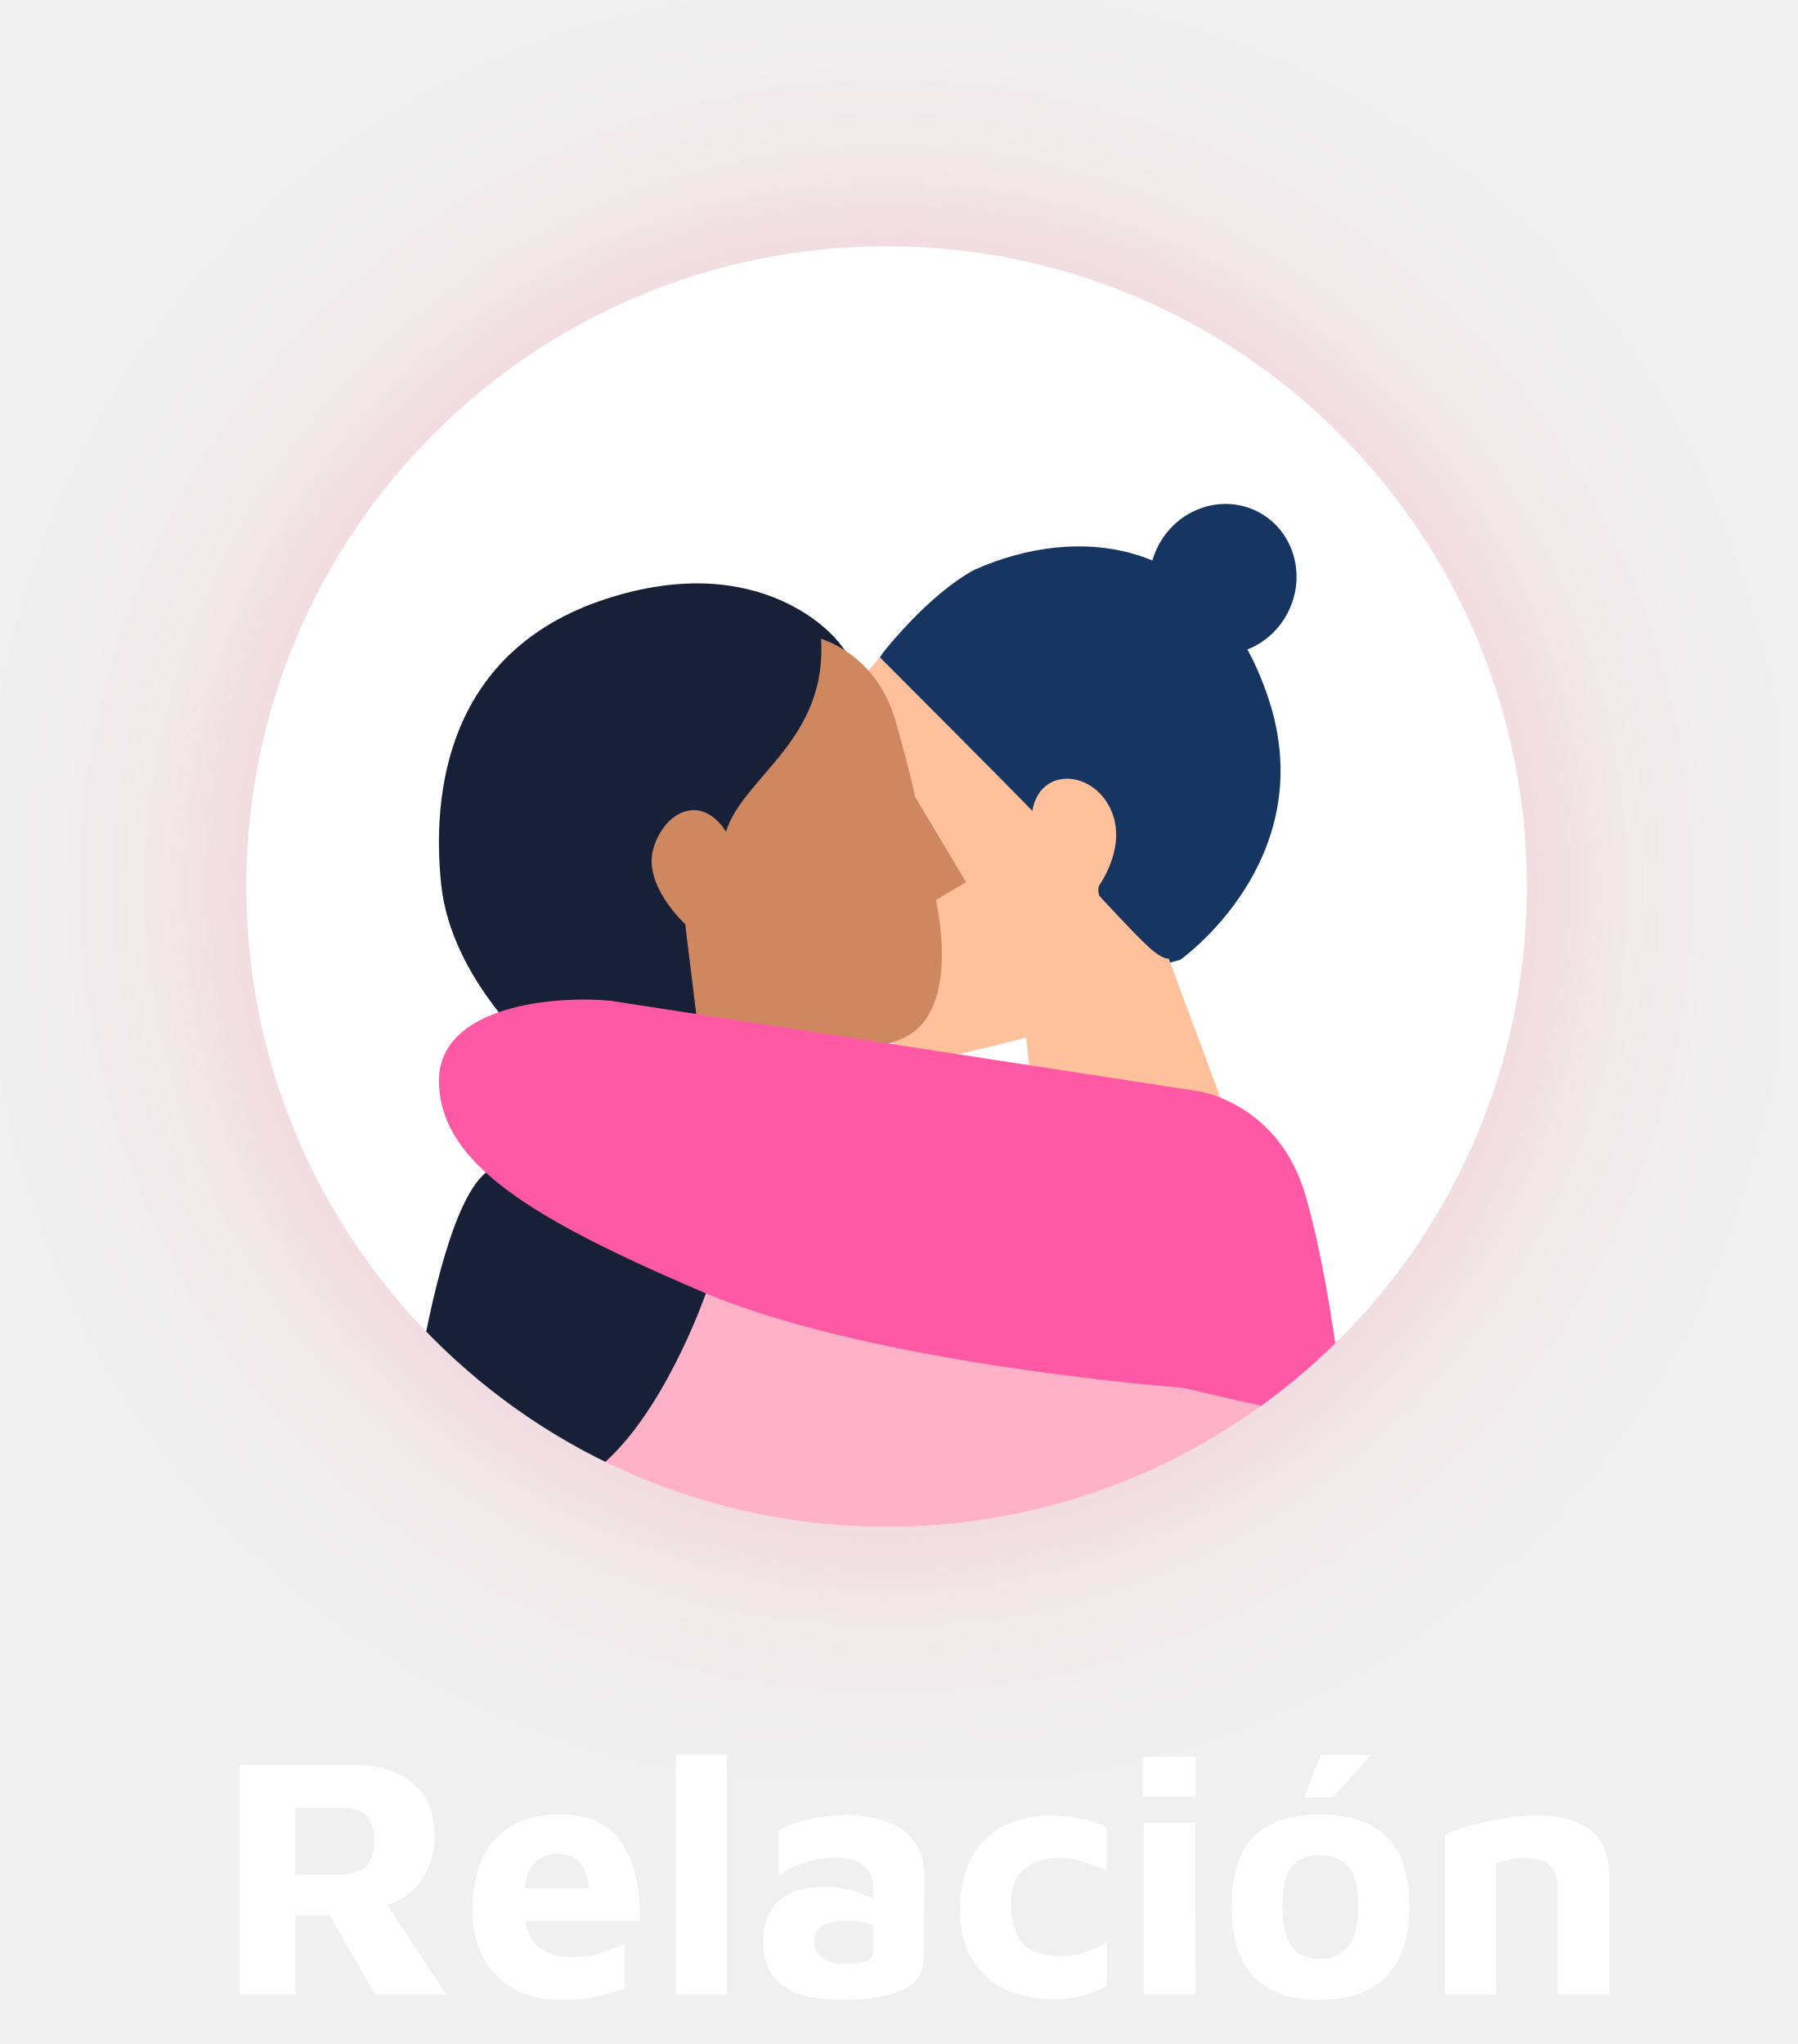
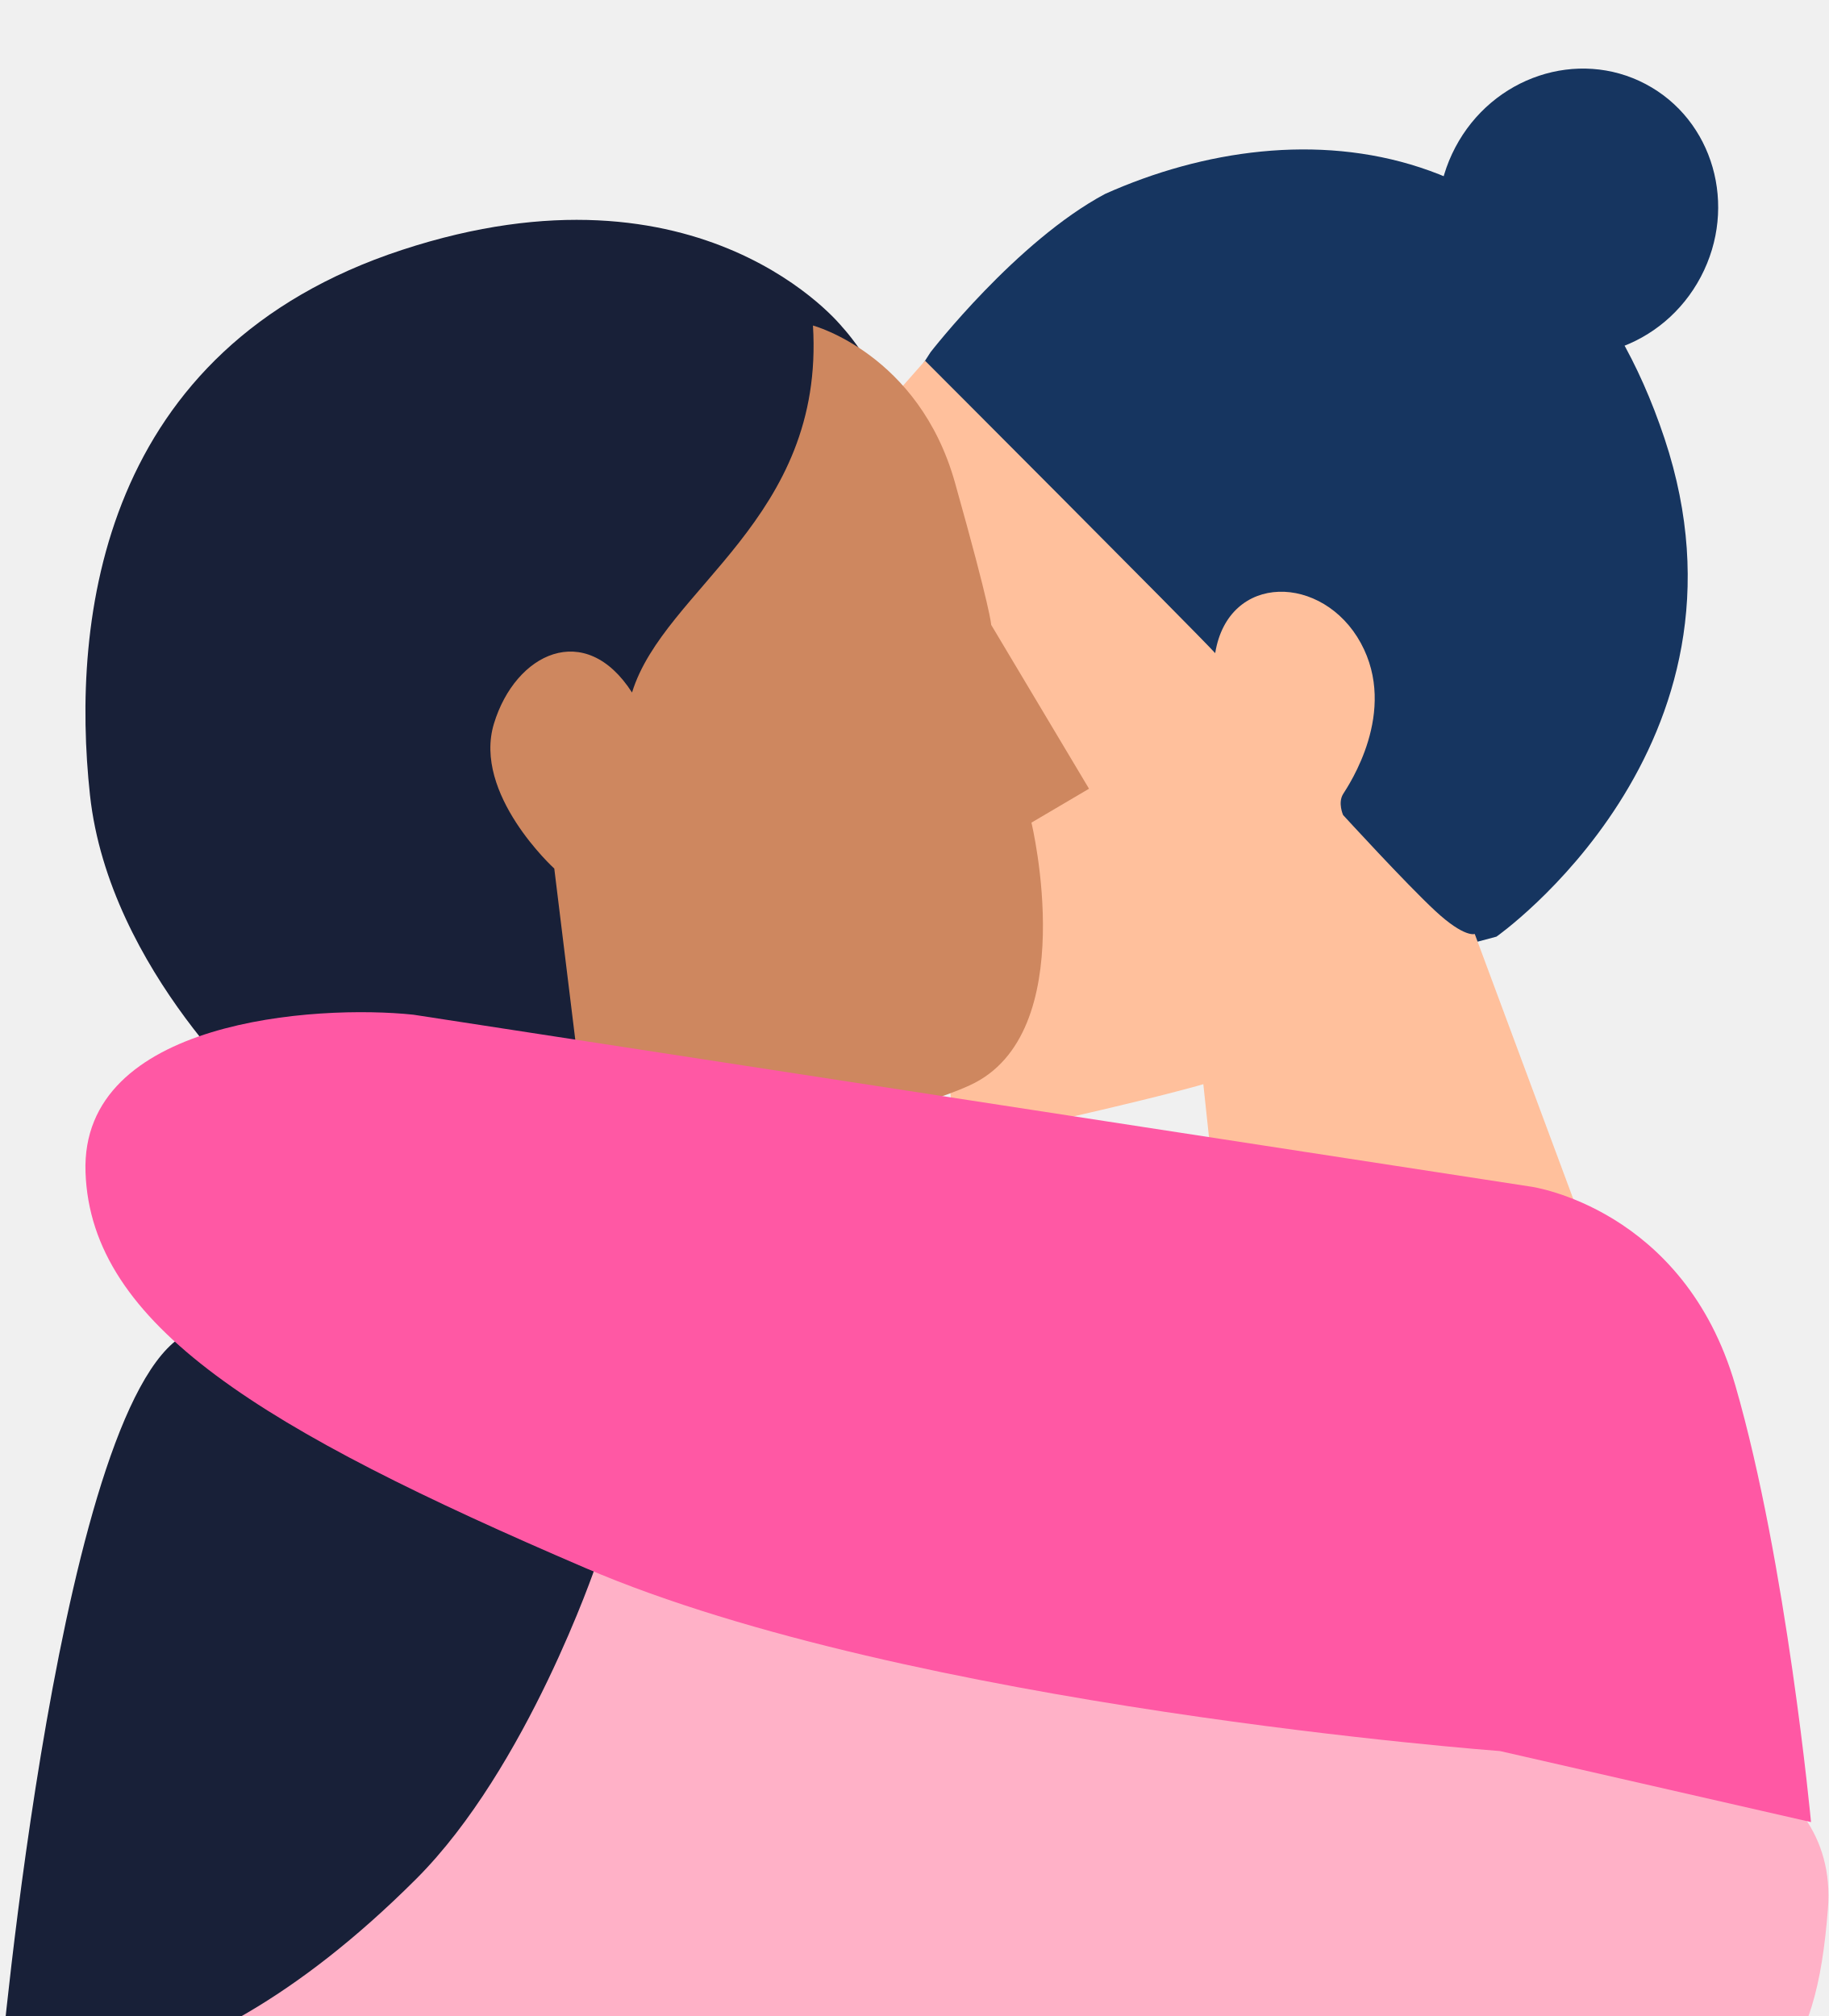
- <svg xmlns="http://www.w3.org/2000/svg" width="73" height="83" viewBox="0 0 73 83" fill="none">
-   <g filter="url(#filter0_d_1618_859)">
-     <circle cx="36" cy="36" r="26" fill="white" />
-   </g>
-   <mask id="mask0_1618_859" style="mask-type:alpha" maskUnits="userSpaceOnUse" x="10" y="10" width="52" height="52">
-     <circle cx="36" cy="36" r="26" fill="white" />
-   </mask>
-   <g mask="url(#mask0_1618_859)">
-     <path d="M25.851 50.353L51.197 55.953C51.197 55.953 55.239 56.539 54.987 59.715C54.735 62.892 53.892 64.48 49.26 64.898C44.629 65.316 18.945 64.313 18.945 64.313L25.851 50.353Z" fill="#FFB1C7" />
-     <path d="M47.917 38.978C47.917 38.978 53.69 34.925 51.501 28.351C49.311 21.778 43.775 21.253 39.568 23.137C37.679 24.146 35.848 26.511 35.848 26.511L33.168 30.66L47.509 39.087L47.917 38.978Z" fill="#163560" />
-     <path d="M49.625 44.762L47.454 38.921C47.454 38.921 47.236 39.007 46.615 38.432C45.992 37.855 44.646 36.385 44.646 36.385C44.646 36.385 44.53 36.125 44.646 35.937C44.763 35.75 45.826 34.185 45.023 32.714C44.219 31.244 42.2 31.2 41.918 32.931C41.462 32.433 35.73 26.694 35.73 26.694L35.094 27.416L36.281 42.442C36.281 42.442 37.005 43.249 39.002 42.788C40.999 42.327 41.665 42.125 41.665 42.125L41.896 44.288L49.74 45.096L49.625 44.762Z" fill="#FFC09C" />
-     <path d="M33.971 25.983C33.971 25.983 38.794 31.087 32.679 38.87C26.563 46.654 21.684 42.653 21.684 42.653C21.684 42.653 18.328 39.718 17.919 35.957C17.511 32.196 18.153 26.439 24.573 24.331C30.994 22.224 33.971 25.983 33.971 25.983Z" fill="#182038" />
-     <path d="M33.339 25.943C33.339 25.943 35.596 26.549 36.368 29.294C37.14 32.039 37.14 32.327 37.14 32.327L39.227 35.823L37.999 36.545C37.999 36.545 39.086 41.053 36.683 42.15C34.283 43.248 28.566 43.593 28.566 43.593L27.822 37.526C27.822 37.526 26.078 35.938 26.535 34.435C26.992 32.932 28.479 32.211 29.48 33.771C30.165 31.547 33.594 30.074 33.339 25.943Z" fill="#CE875F" />
-     <path d="M48.218 26.256C49.664 27.018 51.481 26.413 52.276 24.904C53.071 23.395 52.543 21.554 51.097 20.792C49.651 20.03 47.834 20.636 47.039 22.145C46.244 23.653 46.772 25.494 48.218 26.256Z" fill="#163560" />
-     <path d="M28.711 52.383C28.711 52.383 27.247 56.706 24.879 59.074C19.66 64.293 16 63.218 16 63.218C16 63.218 17.291 48.496 20.07 47.408C22.111 46.713 28.711 52.383 28.711 52.383Z" fill="#182038" />
-     <path d="M24.817 40.643L48.656 44.311C48.656 44.311 51.914 44.763 53.011 48.547C54.107 52.332 54.626 57.864 54.626 57.864L47.993 56.35C47.993 56.35 35.418 55.418 28.496 52.449C21.574 49.481 17.94 47.267 17.824 44.007C17.708 40.746 22.755 40.424 24.817 40.643Z" fill="#FF58A4" />
-   </g>
-   <path d="M9.722 81V71.662H14.271C15.326 71.662 16.152 71.909 16.75 72.404C17.347 72.889 17.645 73.627 17.645 74.616C17.645 75.008 17.571 75.391 17.422 75.764C17.282 76.128 17.067 76.455 16.777 76.744C16.497 77.024 16.148 77.225 15.727 77.346L18.122 81H15.238L13.389 77.78H11.989V81H9.722ZM11.989 76.114H13.893C14.295 76.114 14.612 76.007 14.845 75.792C15.079 75.577 15.195 75.223 15.195 74.728C15.195 74.299 15.093 73.972 14.887 73.748C14.682 73.524 14.383 73.412 13.992 73.412H11.989V76.114ZM22.783 81.21C22.065 81.21 21.435 81.065 20.893 80.776C20.352 80.477 19.932 80.057 19.633 79.516C19.335 78.975 19.185 78.321 19.185 77.556C19.185 76.324 19.489 75.372 20.095 74.7C20.711 74.019 21.584 73.678 22.713 73.678C23.88 73.678 24.72 74.056 25.233 74.812C25.747 75.559 25.999 76.623 25.989 78.004H21.313C21.397 78.48 21.598 78.844 21.915 79.096C22.242 79.348 22.699 79.474 23.287 79.474C23.679 79.474 24.062 79.413 24.435 79.292C24.818 79.161 25.126 79.045 25.359 78.942V80.734C25.023 80.874 24.645 80.986 24.225 81.07C23.815 81.163 23.334 81.21 22.783 81.21ZM22.629 75.274C22.293 75.274 22.004 75.381 21.761 75.596C21.528 75.801 21.374 76.161 21.299 76.674H23.917C23.852 76.17 23.717 75.811 23.511 75.596C23.306 75.381 23.012 75.274 22.629 75.274ZM29.511 81H27.439V71.242H29.511V81ZM34.093 81.21C33.514 81.21 32.991 81.14 32.525 81C32.058 80.851 31.684 80.603 31.404 80.258C31.125 79.903 30.985 79.413 30.985 78.788C30.985 78.135 31.19 77.612 31.601 77.22C32.011 76.819 32.651 76.618 33.519 76.618C33.883 76.618 34.233 76.665 34.569 76.758C34.914 76.851 35.208 76.963 35.45 77.094V76.646C35.45 76.217 35.31 75.909 35.031 75.722C34.76 75.526 34.377 75.428 33.883 75.428C33.462 75.428 33.042 75.503 32.623 75.652C32.203 75.792 31.871 75.965 31.628 76.17V74.322C31.852 74.173 32.221 74.033 32.734 73.902C33.257 73.771 33.831 73.706 34.456 73.706C34.727 73.706 35.035 73.739 35.38 73.804C35.735 73.86 36.076 73.977 36.403 74.154C36.729 74.322 36.995 74.569 37.2 74.896C37.415 75.223 37.523 75.652 37.523 76.184L37.508 79.53C37.499 80.137 37.196 80.571 36.599 80.832C36.001 81.084 35.166 81.21 34.093 81.21ZM33.056 78.83C33.056 79.11 33.169 79.334 33.392 79.502C33.626 79.661 33.883 79.74 34.163 79.74C34.639 79.74 34.97 79.707 35.157 79.642C35.352 79.577 35.45 79.446 35.45 79.25V78.158C35.114 78.046 34.755 77.99 34.373 77.99C33.495 77.99 33.056 78.27 33.056 78.83ZM42.692 81.182C42.02 81.182 41.4 81.051 40.83 80.79C40.27 80.519 39.822 80.118 39.486 79.586C39.15 79.045 38.982 78.368 38.982 77.556C38.982 76.688 39.141 75.974 39.458 75.414C39.776 74.845 40.209 74.42 40.76 74.14C41.32 73.86 41.959 73.72 42.678 73.72C43.061 73.72 43.453 73.762 43.854 73.846C44.265 73.921 44.624 74.028 44.932 74.168V75.96C44.605 75.82 44.283 75.699 43.966 75.596C43.658 75.493 43.341 75.442 43.014 75.442C42.426 75.442 41.95 75.591 41.586 75.89C41.231 76.179 41.054 76.655 41.054 77.318C41.054 78.018 41.208 78.545 41.516 78.9C41.834 79.255 42.365 79.432 43.112 79.432C43.448 79.432 43.779 79.371 44.106 79.25C44.433 79.129 44.713 79.003 44.946 78.872V80.65C44.62 80.818 44.279 80.949 43.924 81.042C43.569 81.135 43.159 81.182 42.692 81.182ZM46.401 72.95V71.34H48.557V72.95H46.401ZM46.444 81V74.014H48.529L48.544 81H46.444ZM53.599 81.21C51.201 81.21 50.006 79.95 50.015 77.43C50.015 76.095 50.319 75.139 50.925 74.56C51.532 73.972 52.423 73.678 53.599 73.678C54.785 73.678 55.685 73.981 56.301 74.588C56.917 75.185 57.225 76.133 57.225 77.43C57.225 78.671 56.913 79.614 56.287 80.258C55.662 80.893 54.766 81.21 53.599 81.21ZM53.599 79.544C54.113 79.544 54.5 79.367 54.761 79.012C55.023 78.648 55.153 78.121 55.153 77.43C55.153 76.646 55.018 76.1 54.747 75.792C54.486 75.484 54.103 75.33 53.599 75.33C53.067 75.33 52.68 75.489 52.437 75.806C52.195 76.123 52.073 76.665 52.073 77.43C52.073 78.139 52.195 78.671 52.437 79.026C52.689 79.371 53.077 79.544 53.599 79.544ZM52.969 72.992L53.627 71.256H55.671L54.117 72.992H52.969ZM58.665 74.518C58.898 74.387 59.225 74.261 59.645 74.14C60.075 74.019 60.527 73.921 61.003 73.846C61.489 73.762 61.932 73.72 62.333 73.72C63.285 73.72 64.022 73.907 64.545 74.28C65.077 74.653 65.343 75.307 65.343 76.24V81H63.257V76.66C63.257 76.296 63.154 76.002 62.949 75.778C62.744 75.554 62.389 75.442 61.885 75.442C61.67 75.442 61.456 75.47 61.241 75.526C61.026 75.573 60.863 75.624 60.751 75.68V81H58.665V74.518Z" fill="white" />
-   <defs>
-     <filter id="filter0_d_1618_859" x="0" y="0" width="72" height="72" filterUnits="userSpaceOnUse" color-interpolation-filters="sRGB">
-       <feFlood flood-opacity="0" result="BackgroundImageFix" />
-       <feColorMatrix in="SourceAlpha" type="matrix" values="0 0 0 0 0 0 0 0 0 0 0 0 0 0 0 0 0 0 127 0" result="hardAlpha" />
-       <feOffset />
-       <feGaussianBlur stdDeviation="5" />
-       <feColorMatrix type="matrix" values="0 0 0 0 1 0 0 0 0 0.282 0 0 0 0 0.408 0 0 0 0.25 0" />
-       <feBlend mode="normal" in2="BackgroundImageFix" result="effect1_dropShadow_1618_859" />
-       <feBlend mode="normal" in="SourceGraphic" in2="effect1_dropShadow_1618_859" result="shape" />
-     </filter>
-   </defs>
+ <svg xmlns="http://www.w3.org/2000/svg" width="39" height="43" viewBox="0 0 39 43" fill="none">
+   <path d="M9.851 31.353L35.197 36.953C35.197 36.953 39.239 37.538 38.987 40.715C38.735 43.892 37.892 45.48 33.26 45.898C28.629 46.316 2.945 45.313 2.945 45.313L9.851 31.353Z" fill="#FFB1C7" />
+   <path d="M31.917 19.978C31.917 19.978 37.69 15.925 35.501 9.351C33.311 2.778 27.775 2.253 23.568 4.137C21.679 5.146 19.848 7.511 19.848 7.511L17.168 11.66L31.509 20.087L31.917 19.978Z" fill="#163560" />
+   <path d="M33.625 25.761L31.454 19.921C31.454 19.921 31.236 20.007 30.615 19.432C29.992 18.855 28.646 17.384 28.646 17.384C28.646 17.384 28.53 17.125 28.646 16.937C28.763 16.75 29.826 15.184 29.023 13.714C28.219 12.244 26.2 12.2 25.918 13.931C25.462 13.433 19.73 7.694 19.73 7.694L19.094 8.415L20.281 23.441C20.281 23.441 21.005 24.249 23.002 23.788C24.999 23.327 25.665 23.125 25.665 23.125L25.896 25.288L33.74 26.096L33.625 25.761Z" fill="#FFC09C" />
+   <path d="M17.971 6.983C17.971 6.983 22.794 12.087 16.679 19.87C10.563 27.653 5.684 23.653 5.684 23.653C5.684 23.653 2.328 20.718 1.919 16.957C1.511 13.195 2.153 7.439 8.573 5.331C14.994 3.223 17.971 6.983 17.971 6.983Z" fill="#182038" />
+   <path d="M17.339 6.943C17.339 6.943 19.596 7.549 20.368 10.294C21.14 13.039 21.14 13.327 21.14 13.327L23.227 16.823L21.999 17.546C21.999 17.546 23.086 22.052 20.683 23.149C18.283 24.248 12.566 24.593 12.566 24.593L11.822 18.526C11.822 18.526 10.078 16.938 10.535 15.435C10.992 13.932 12.479 13.211 13.48 14.771C14.165 12.547 17.594 11.074 17.339 6.943Z" fill="#CE875F" />
+   <path d="M32.218 7.256C33.664 8.018 35.481 7.412 36.276 5.904C37.071 4.395 36.543 2.554 35.097 1.792C33.651 1.03 31.834 1.635 31.039 3.144C30.244 4.653 30.772 6.494 32.218 7.256Z" fill="#163560" />
+   <path d="M12.711 33.383C12.711 33.383 11.247 37.706 8.879 40.074C3.66 45.293 0 44.217 0 44.217C0 44.217 1.291 29.495 4.07 28.408C6.111 27.712 12.711 33.383 12.711 33.383Z" fill="#182038" />
+   <path d="M8.817 21.643L32.656 25.311C32.656 25.311 35.914 25.762 37.011 29.547C38.107 33.332 38.626 38.864 38.626 38.864L31.993 37.349C31.993 37.349 19.418 36.417 12.496 33.449C5.574 30.48 1.94 28.267 1.824 25.006C1.708 21.746 6.755 21.424 8.817 21.643Z" fill="#FF58A4" />
</svg>
